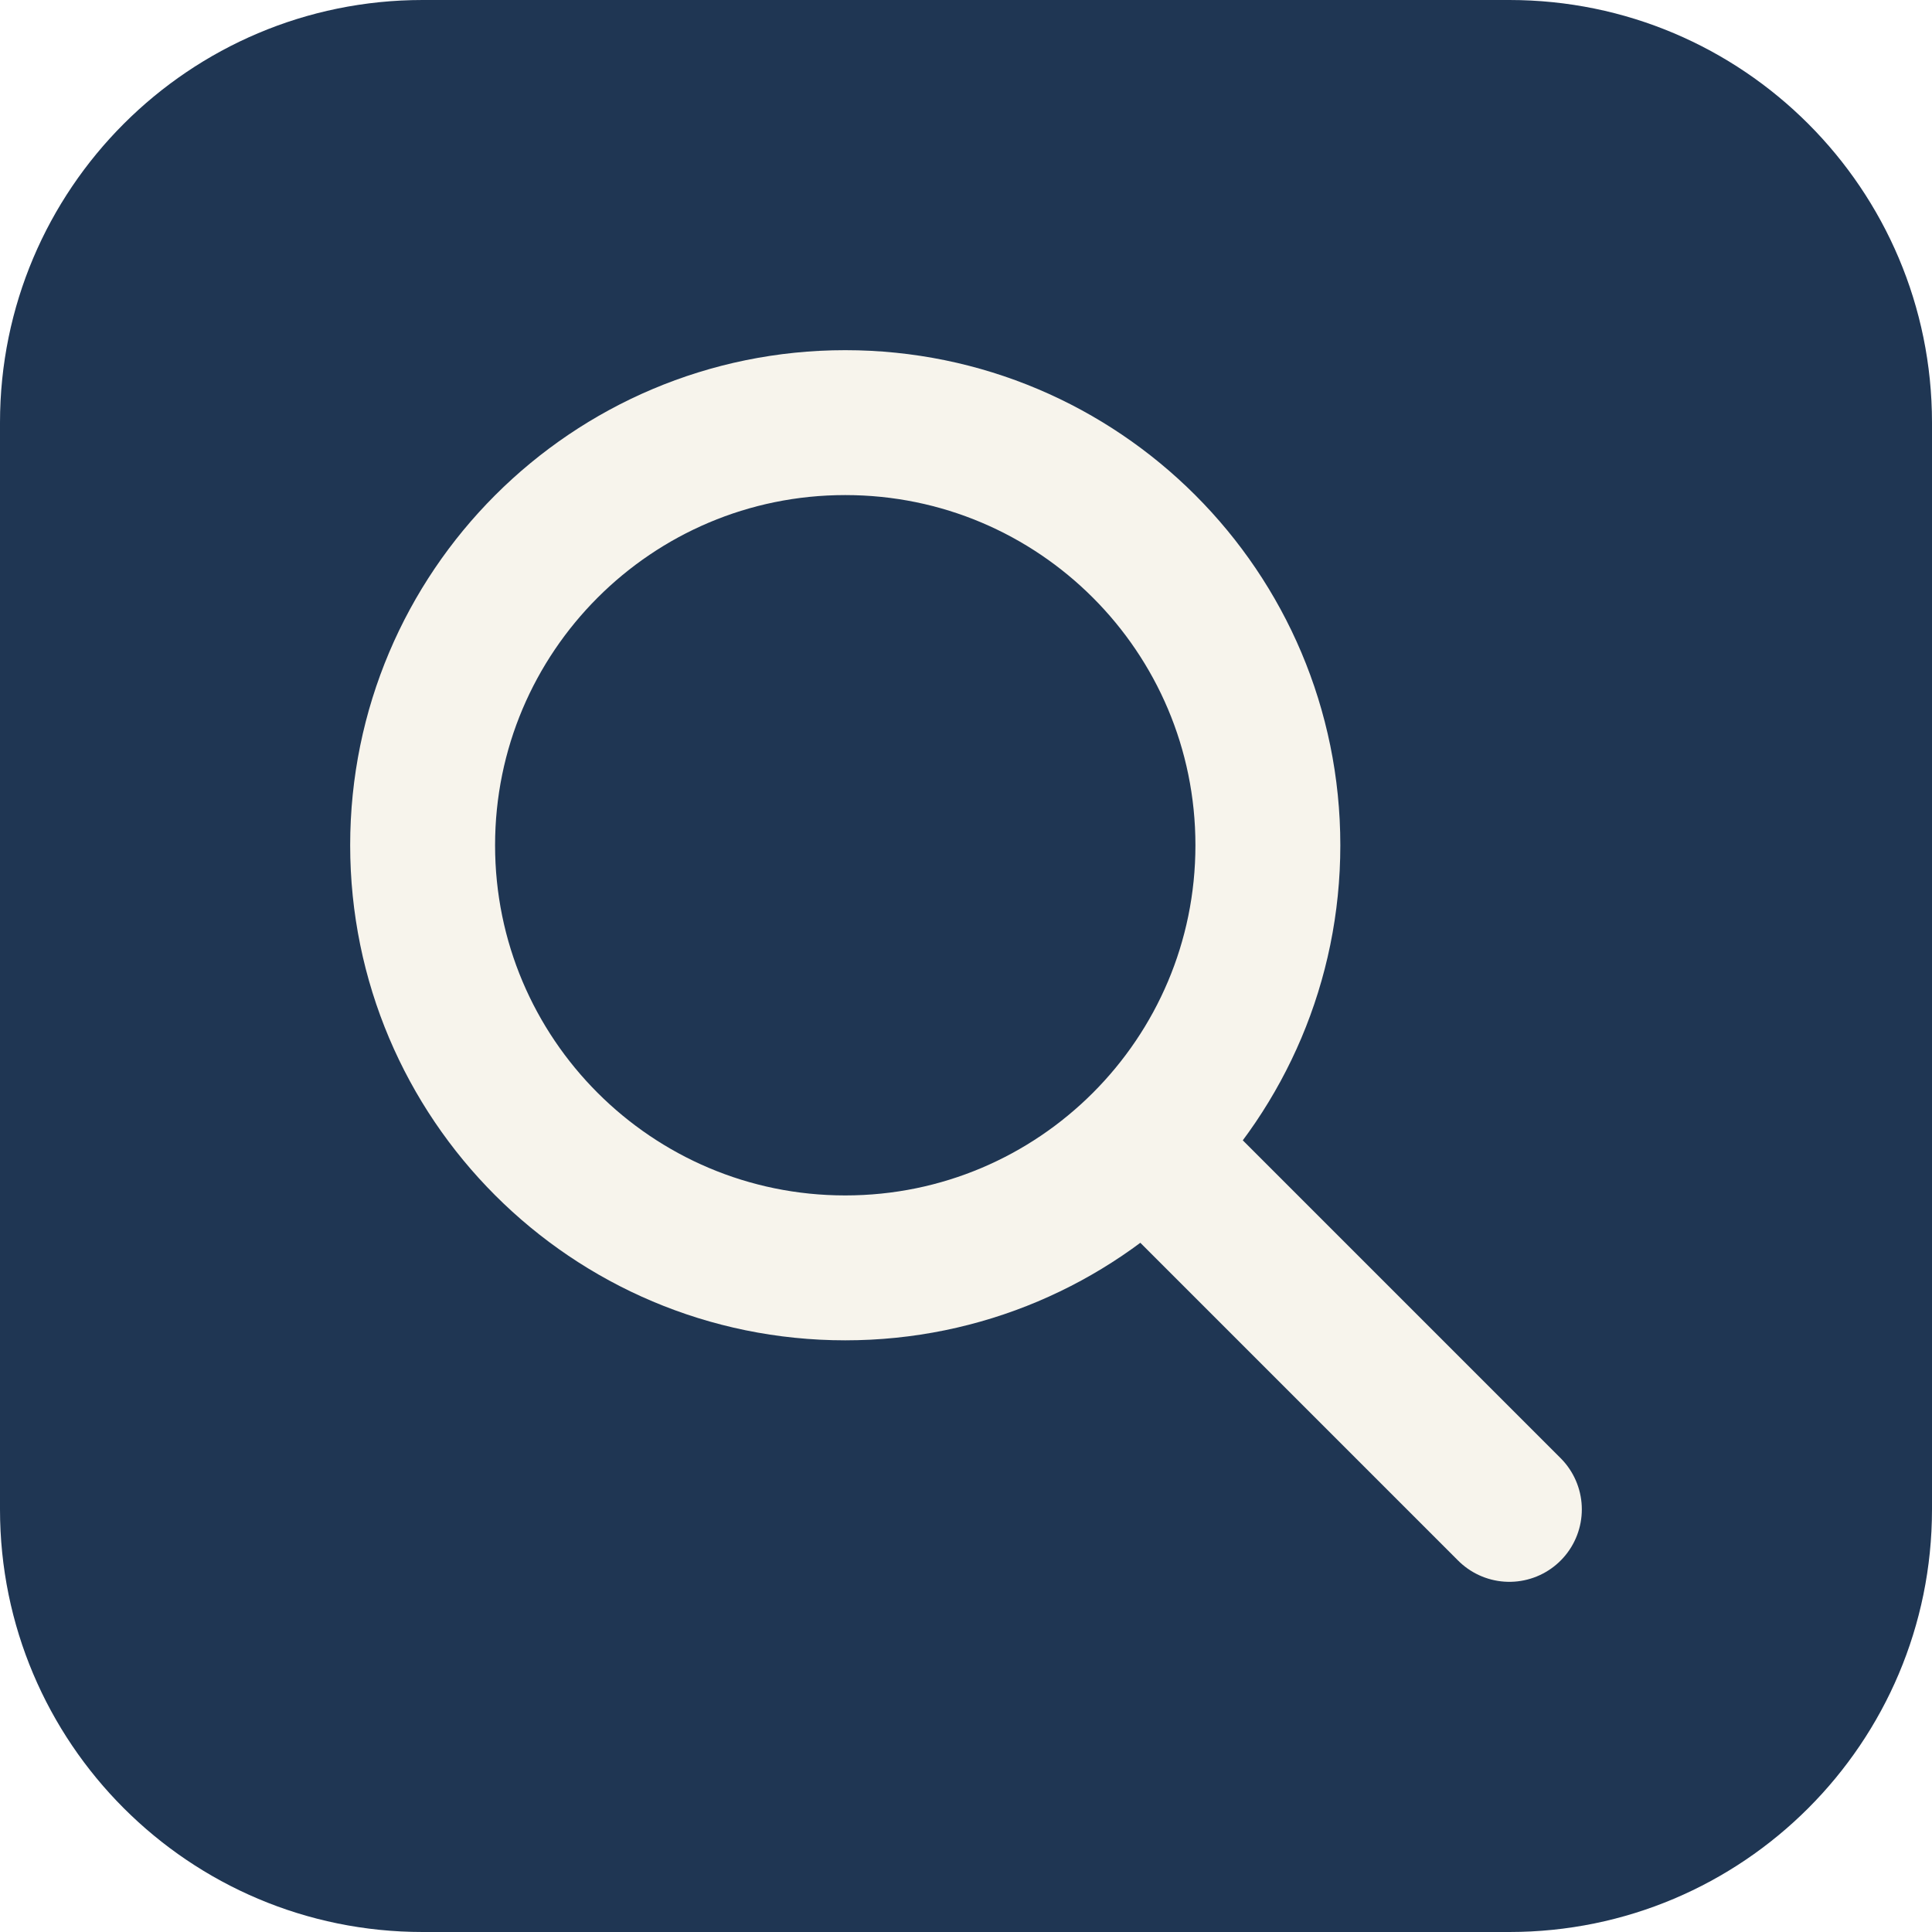
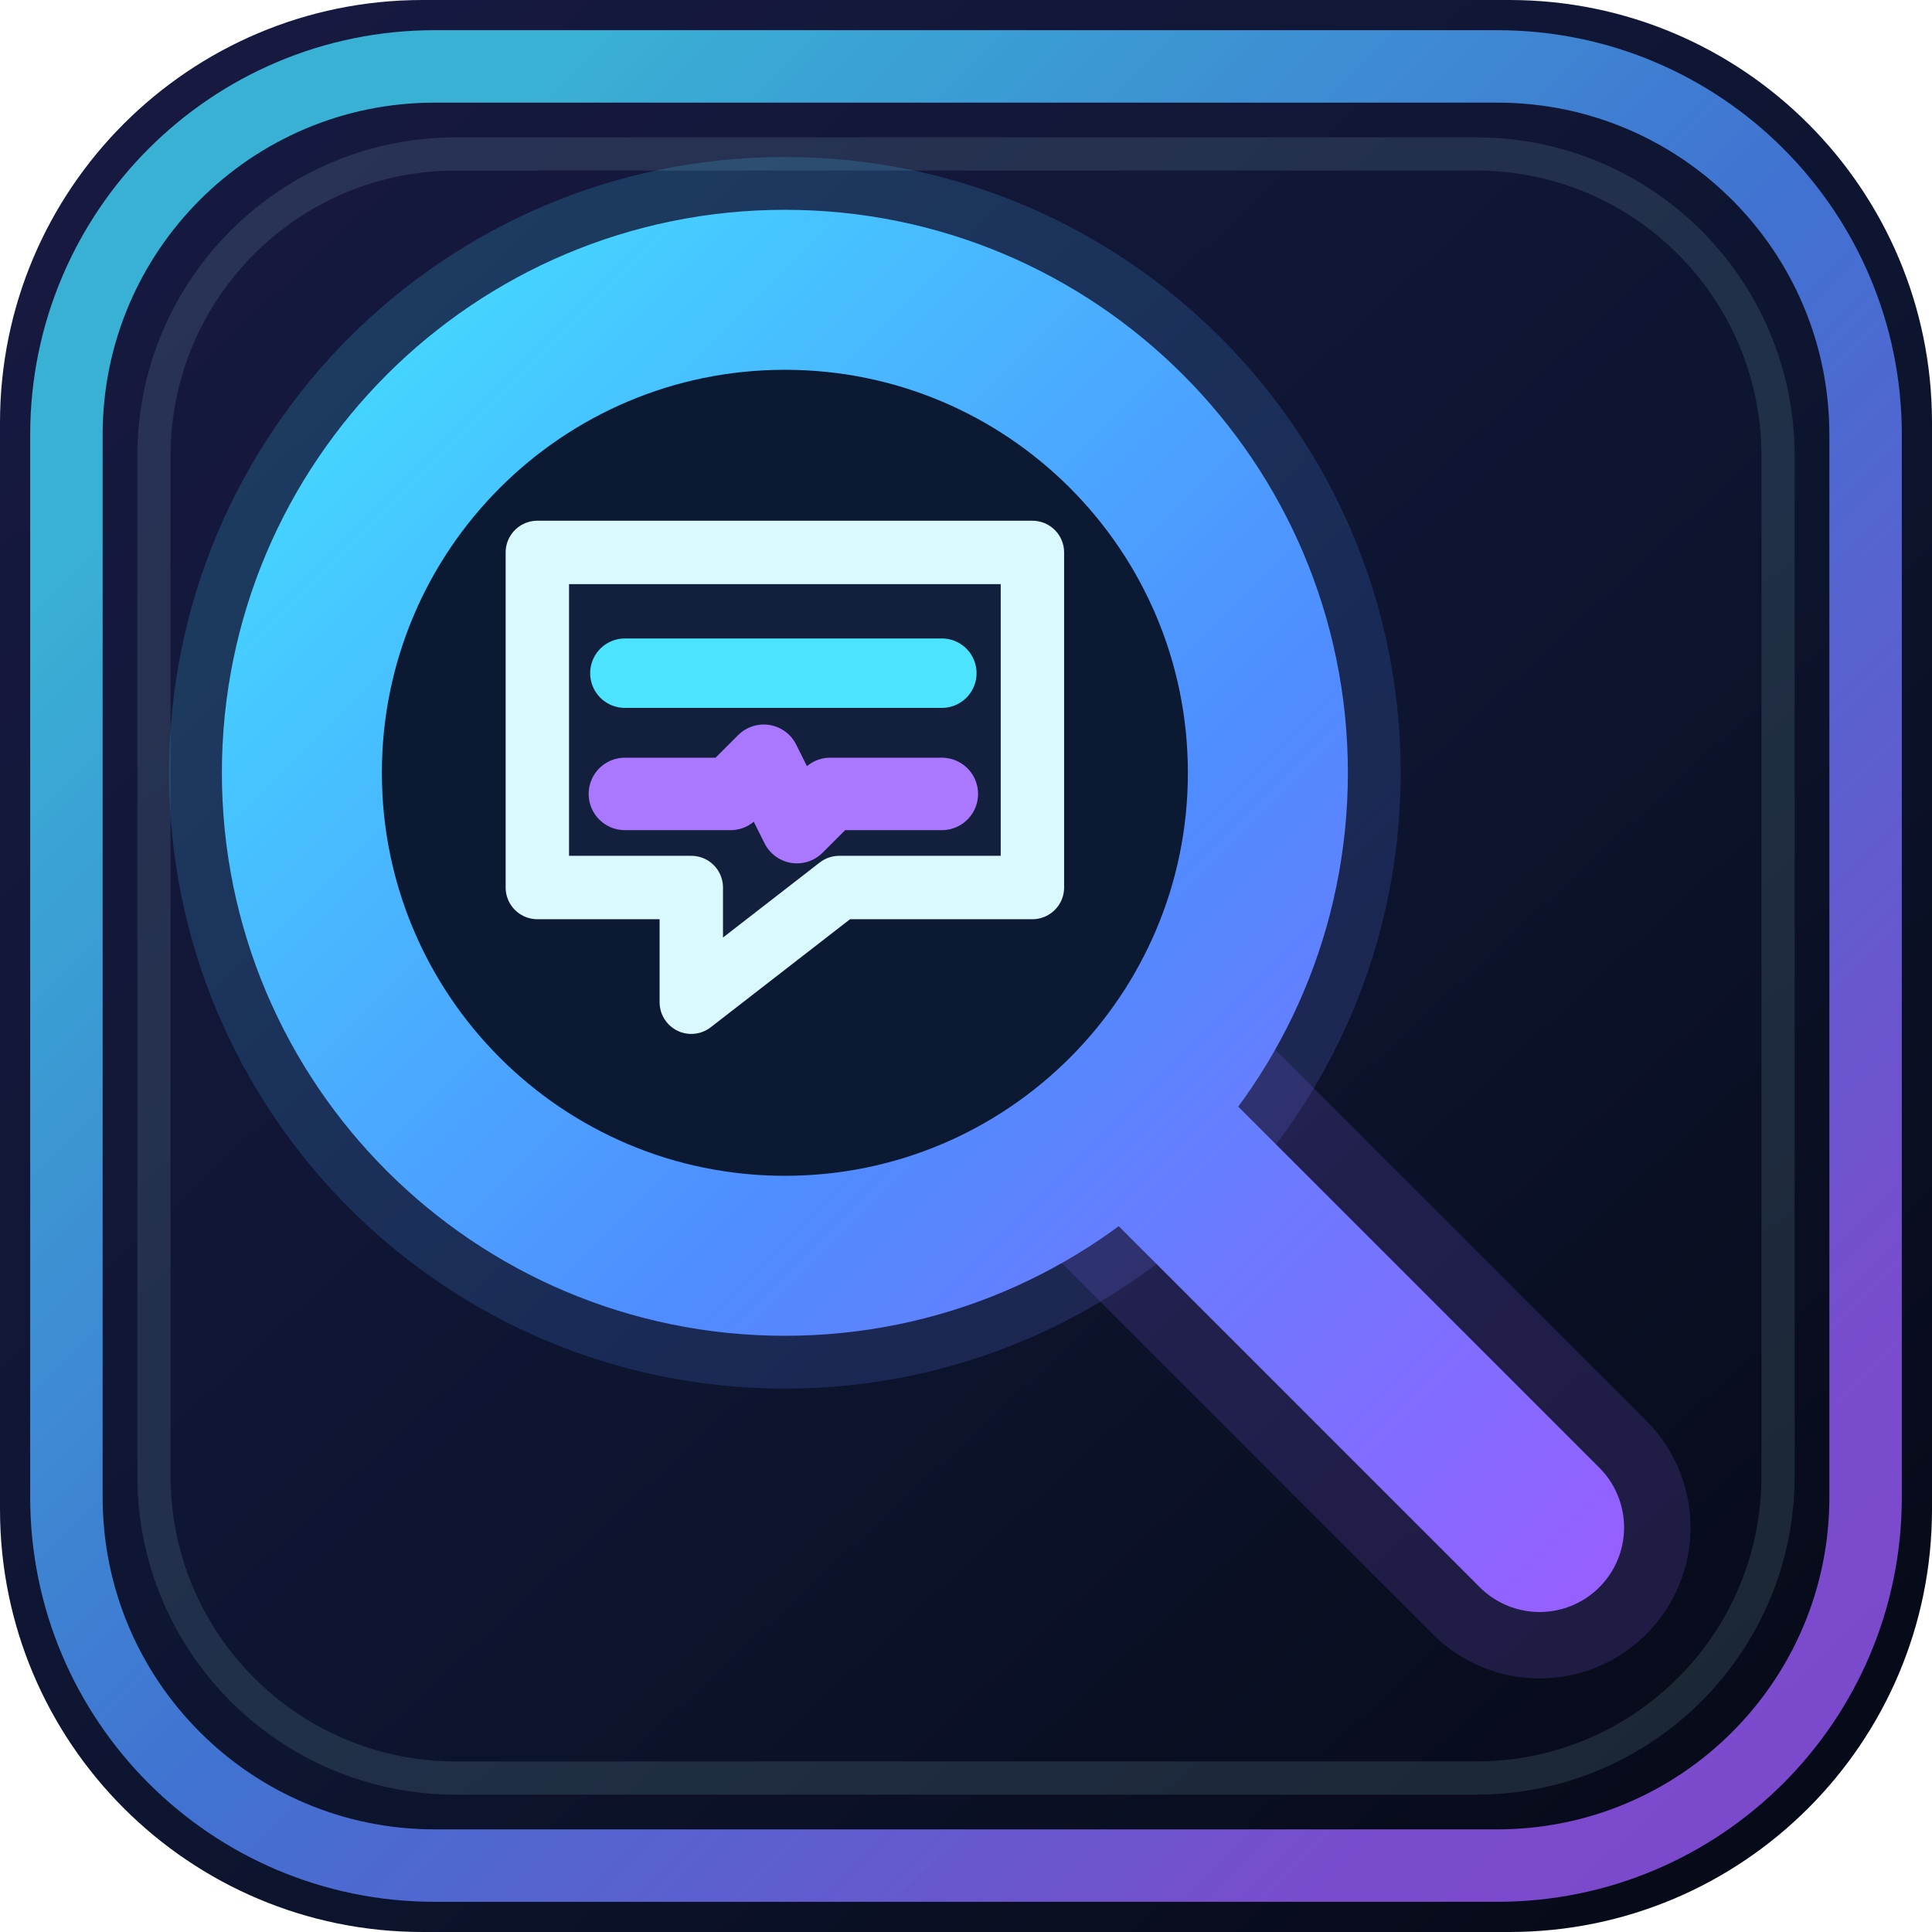
- <svg xmlns="http://www.w3.org/2000/svg" viewBox="0 0 32 32" width="32" height="32">
-   <rect width="32" height="32" rx="7" fill="#1f3653" />
-   <g fill="none" stroke="#f7f4ec" stroke-width="2.4" stroke-linecap="round" stroke-linejoin="round">
-     <circle cx="14" cy="14" r="7" />
-     <line x1="19.5" y1="19.5" x2="25" y2="25" />
-   </g>
+ <svg xmlns="http://www.w3.org/2000/svg" viewBox="0 0 32 32" width="32" height="32" role="img" aria-label="Argument Detective">
+   <defs>
+     <linearGradient id="tile" x1="3" y1="2" x2="29" y2="30" gradientUnits="userSpaceOnUse">
+       <stop stop-color="#171940" />
+       <stop offset="0.55" stop-color="#0d1530" />
+       <stop offset="1" stop-color="#070a18" />
+     </linearGradient>
+     <linearGradient id="rim" x1="5" y1="5" x2="27" y2="27" gradientUnits="userSpaceOnUse">
+       <stop stop-color="#43ddff" />
+       <stop offset="0.52" stop-color="#4f8cff" />
+       <stop offset="1" stop-color="#9b5cff" />
+     </linearGradient>
+   </defs>
+   <rect width="32" height="32" rx="7" fill="url(#tile)" />
+   <rect x="1.1" y="1.1" width="29.8" height="29.8" rx="6.1" fill="none" stroke="url(#rim)" stroke-width="1.2" opacity="0.78" />
+   <rect x="2.55" y="2.55" width="26.9" height="26.9" rx="5" fill="none" stroke="#b6f3ff" stroke-width="0.55" opacity="0.12" />
+   <path d="M18.65 18.45 25.5 25.3" fill="none" stroke="#8f63ff" stroke-width="5" stroke-linecap="round" opacity="0.17" />
+   <path d="M18.65 18.45 25.5 25.3" fill="none" stroke="url(#rim)" stroke-width="2.8" stroke-linecap="round" />
+   <circle cx="13" cy="12.8" r="8" fill="#0b1932" stroke="url(#rim)" stroke-width="4.4" opacity="0.18" />
+   <circle cx="13" cy="12.8" r="8" fill="#0b1932" stroke="url(#rim)" stroke-width="2.65" />
+   <path d="M8.9 9.15h8.2v5.55h-3.2l-2.45 1.9v-1.9H8.9Z" fill="#121f3d" stroke="#d9f9ff" stroke-width="1.05" stroke-linejoin="round" />
+   <path d="M10.35 11.15h5.25" fill="none" stroke="#4ce3ff" stroke-width="1.15" stroke-linecap="round" />
+   <path d="M10.35 13.15h1.75l.55-.55.55 1.1.55-.55h1.85" fill="none" stroke="#a978ff" stroke-width="1.2" stroke-linecap="round" stroke-linejoin="round" />
</svg>
